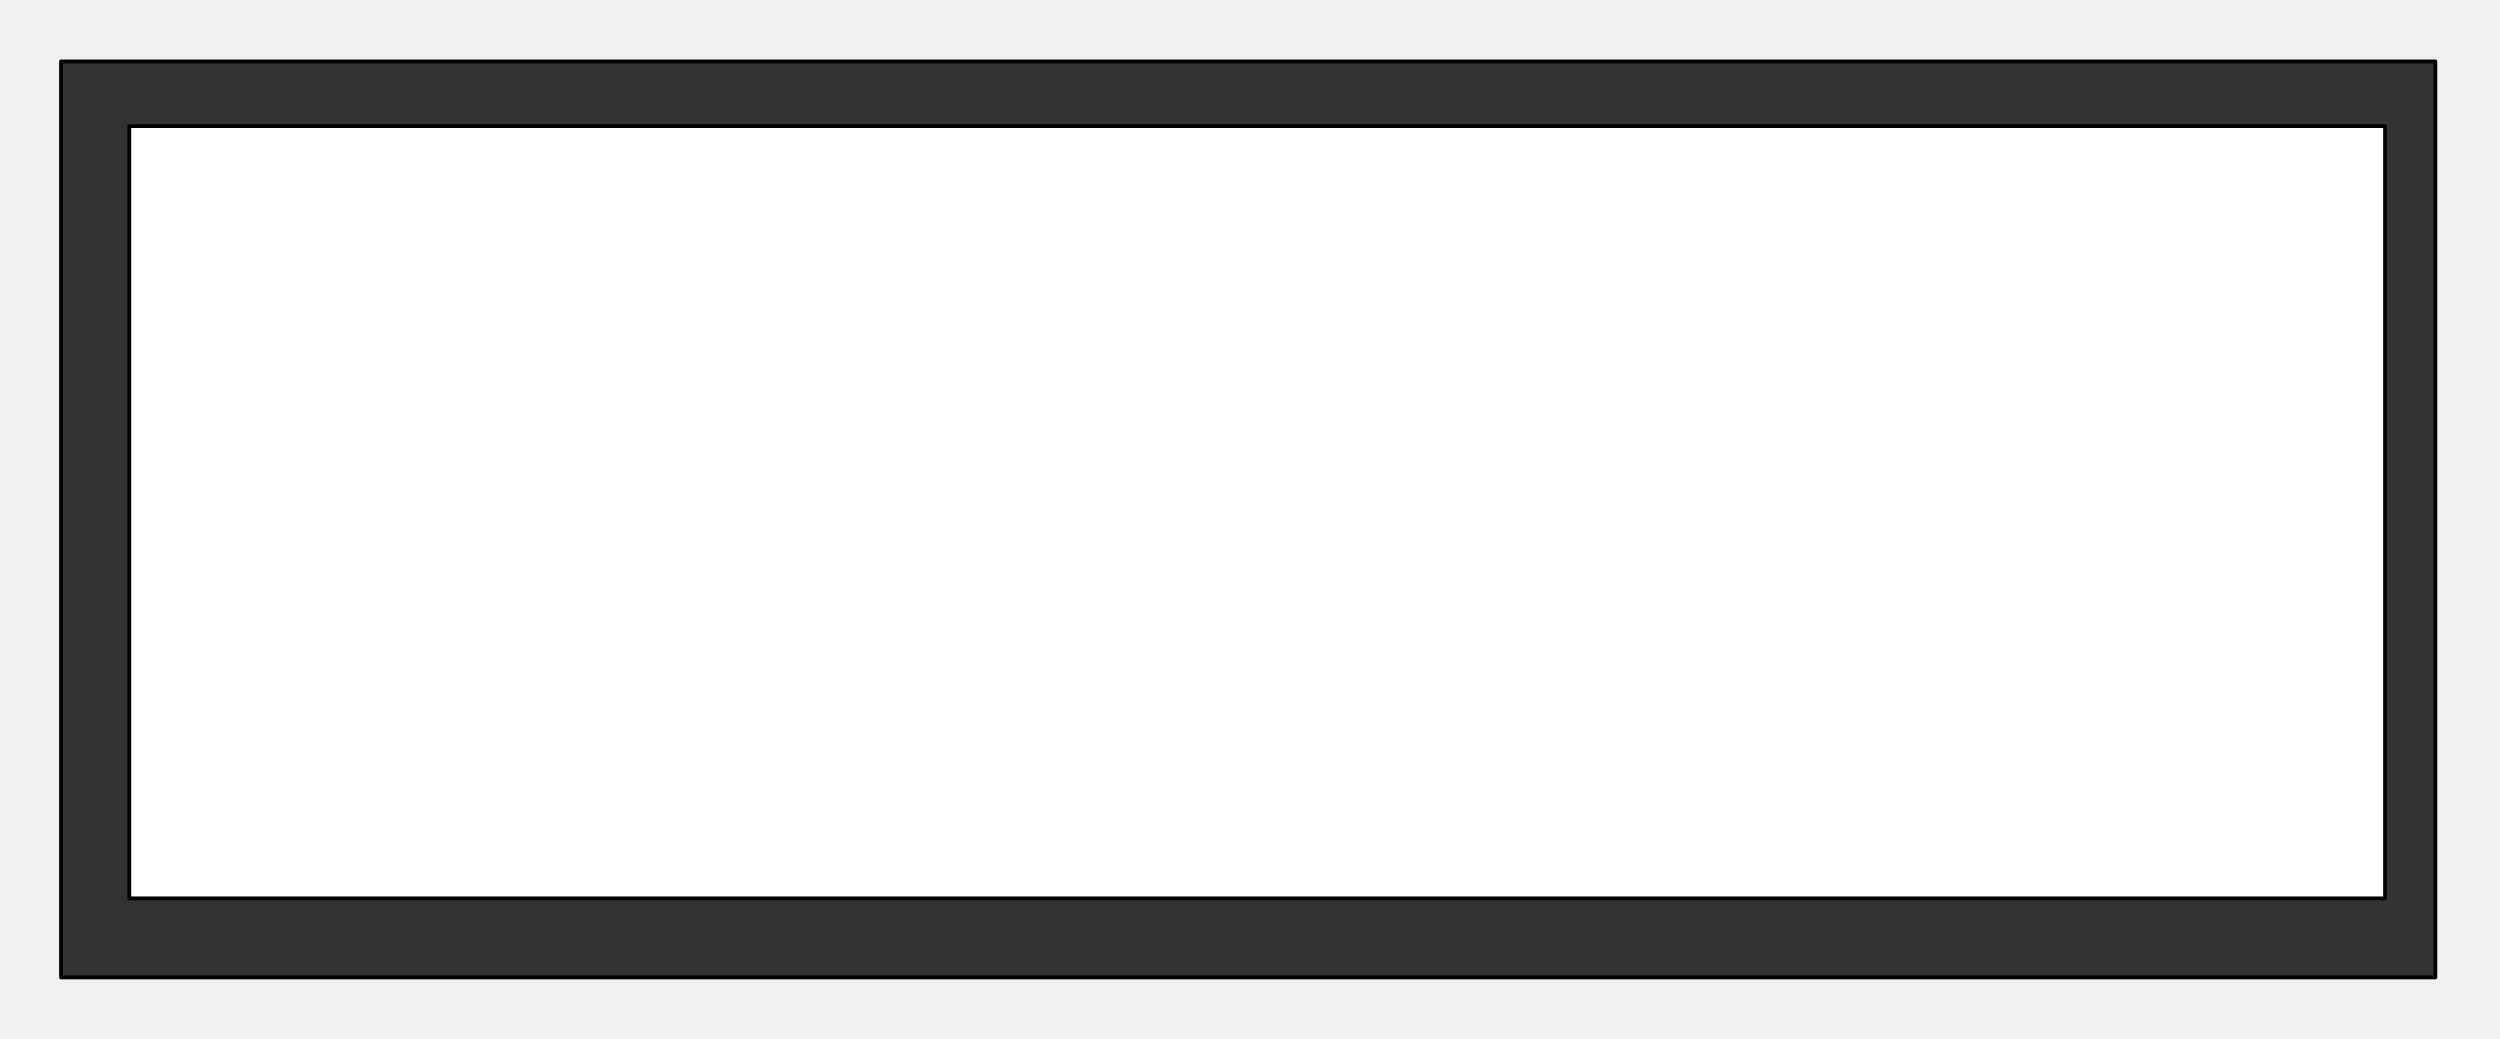
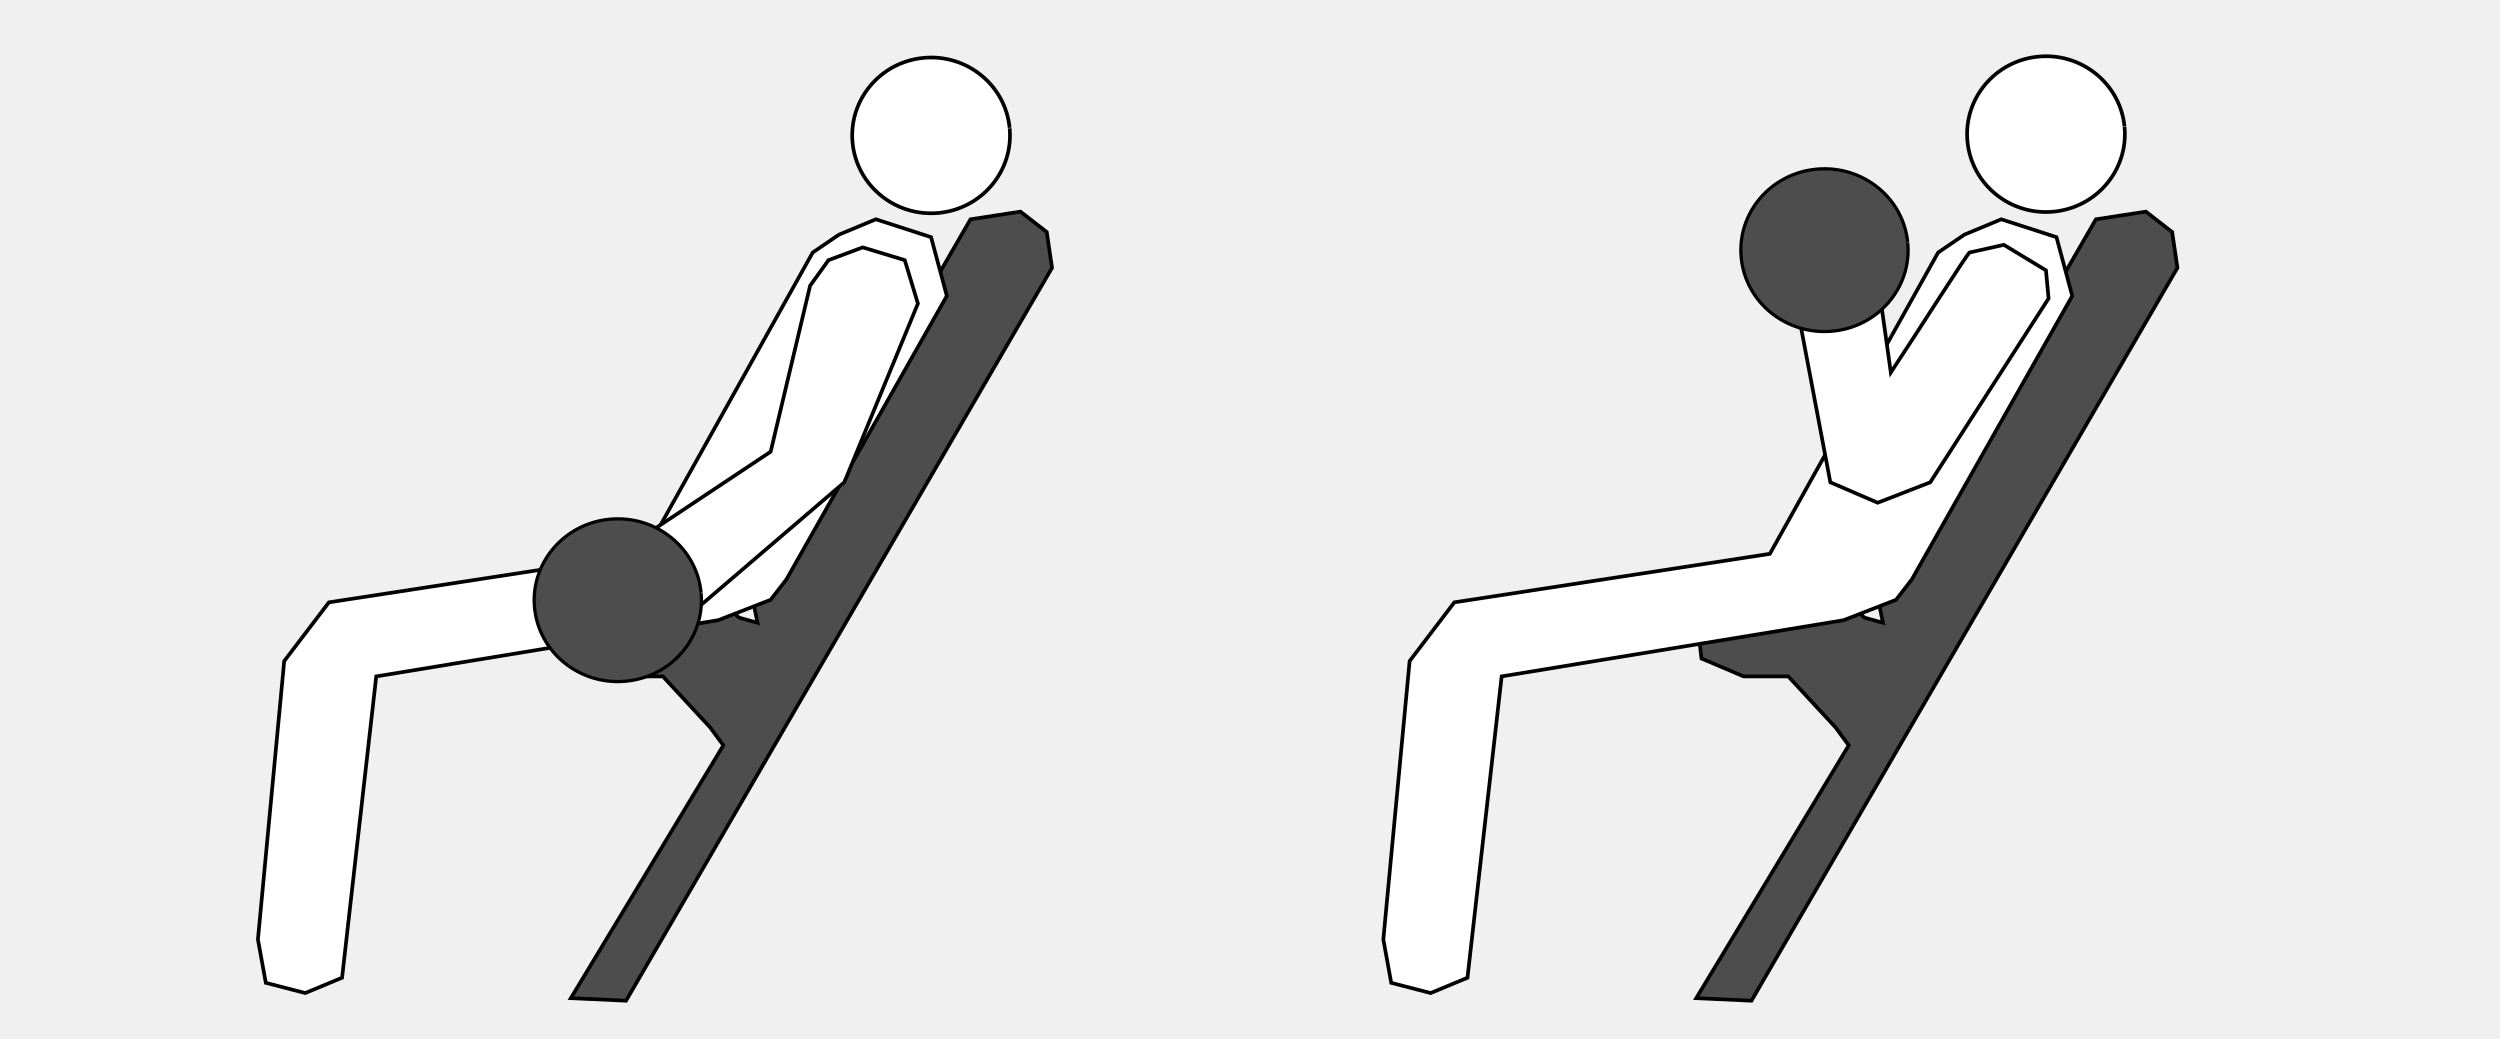
<svg xmlns="http://www.w3.org/2000/svg" width="650" height="270" id="svg2" version="1.1">
  <defs id="defs3382" />
  <style type="text/css" id="style3362">
		.equipment {fill:#4d4d4d;stroke:#000000;stroke-opacity:1}
		.body { fill:#ffffff;stroke:#000000;stroke-opacity:1 }
		.arrow { fill:#ff0000;stroke:#000000;stroke-opacity:1 }
	</style>
-   <rect style="fill:#333333;fill-opacity:1;stroke:#000000;stroke-width:1;stroke-linecap:round;stroke-linejoin:round;stroke-miterlimit:4;stroke-opacity:1;stroke-dasharray:none" id="rect3043" width="617.313" height="238.147" x="15.876" y="15.977" />
-   <rect style="fill:#ffffff;fill-opacity:1;stroke:#000000;stroke-width:1;stroke-linecap:round;stroke-linejoin:round;stroke-miterlimit:4;stroke-opacity:1;stroke-dasharray:none" id="rect3045" width="586.494" height="200.79" x="33.621" y="32.787" />
+   <path id="path6718" class="equipment" d="m 252.331,57.016 12.99,-1.992 6.837,5.312 1.367,9.295 -110.753,190.554 -14.357,-0.664 39.652,-65.731 -3.418,-4.648 -12.306,-13.279 -11.622,0 -10.939,-4.648 -1.367,-11.287 6.153,-3.984 30.765,-1.328 6.837,5.976 4.786,1.328 -1.367,-6.639 z" style="fill:#4d4d4d;stroke:#000000;stroke-width:0.964;stroke-opacity:1" />
+   <path id="path7230" class="body" d="m 211.311,65.647 6.837,-4.648 9.571,-3.984 14.357,4.648 4.102,15.271 -41.703,73.698 -4.102,5.312 -13.673,5.312 -88.876,14.607 -8.888,78.346 -9.571,3.984 -10.255,-2.656 -2.051,-11.287 6.837,-72.371 11.622,-15.271 82.039,-12.615 z" style="fill:#ffffff;stroke:#000000;stroke-width:0.964;stroke-opacity:1" />
+   <path id="path6718-7" class="equipment" d="m 544.938,57.017 12.99,-1.992 6.837,5.312 1.367,9.295 -110.753,190.554 -14.357,-0.664 39.652,-65.731 -3.418,-4.648 -12.306,-13.279 -11.622,0 -10.939,-4.648 -1.367,-11.287 6.153,-3.984 30.765,-1.328 6.837,5.976 4.786,1.328 -1.367,-6.639 z" style="fill:#4d4d4d;stroke:#000000;stroke-width:0.964;stroke-opacity:1" />
+   <path id="path6720-5" class="body" d="m 552.38,33.013 a 20.51,20.25 0 1 1 -0.01,-0.104" style="fill:#ffffff;stroke:#000000;stroke-width:0.964;stroke-opacity:1" />
+   <path id="path7230-1" class="body" d="m 503.918,65.648 6.837,-4.648 9.571,-3.984 14.357,4.648 4.102,15.271 -41.703,73.698 -4.102,5.312 -13.673,5.312 -88.876,14.607 -8.888,78.346 -9.571,3.984 -10.255,-2.656 -2.051,-11.287 6.837,-72.371 11.622,-15.271 82.039,-12.615 z" style="fill:#ffffff;stroke:#000000;stroke-width:0.964;stroke-opacity:1" />
+   <path id="path7256" class="body" d="m 210.627,74.279 4.786,-6.639 8.888,-3.32 10.939,3.32 3.418,11.287 -19.143,46.476 -51.958,44.485 -8.204,-1.992 -10.255,-10.623 1.367,-6.639 49.907,-33.197 z" style="fill:#ffffff;stroke:#000000;stroke-width:0.964;stroke-opacity:1" />
+   <path id="path7258" class="body" d="m 512.122,65.647 8.888,-1.992 10.939,6.639 0.684,7.303 -30.765,47.804 -13.673,5.312 -12.306,-5.312 -10.939,-57.764 5.469,-7.967 11.622,-0.664 5.469,8.631 4.102,29.214 c 6.609,-9.959 20.357,-31.695 20.51,-31.206 z" style="fill:#ffffff;stroke:#000000;stroke-width:0.964;stroke-opacity:1" />
+   <path id="path7264-2" class="equipment" d="m 496.027,63.215 a 21.744,21.159 0 1 1 -0.01,-0.109" style="fill:#4d4d4d;stroke:#000000;stroke-width:0.846;stroke-opacity:1" />
+   <path id="path6720-5-4" class="body" d="m 262.508,33.344 a 20.51,20.25 0 1 1 -0.01,-0.104" style="fill:#ffffff;stroke:#000000;stroke-width:0.964;stroke-opacity:1" />
+   <path id="path7264-2-2" class="equipment" d="m 182.294,154.228 a 21.744,21.159 0 1 1 -0.01,-0.109" style="fill:#4d4d4d;stroke:#000000;stroke-width:0.846;stroke-opacity:1" />
</svg>
